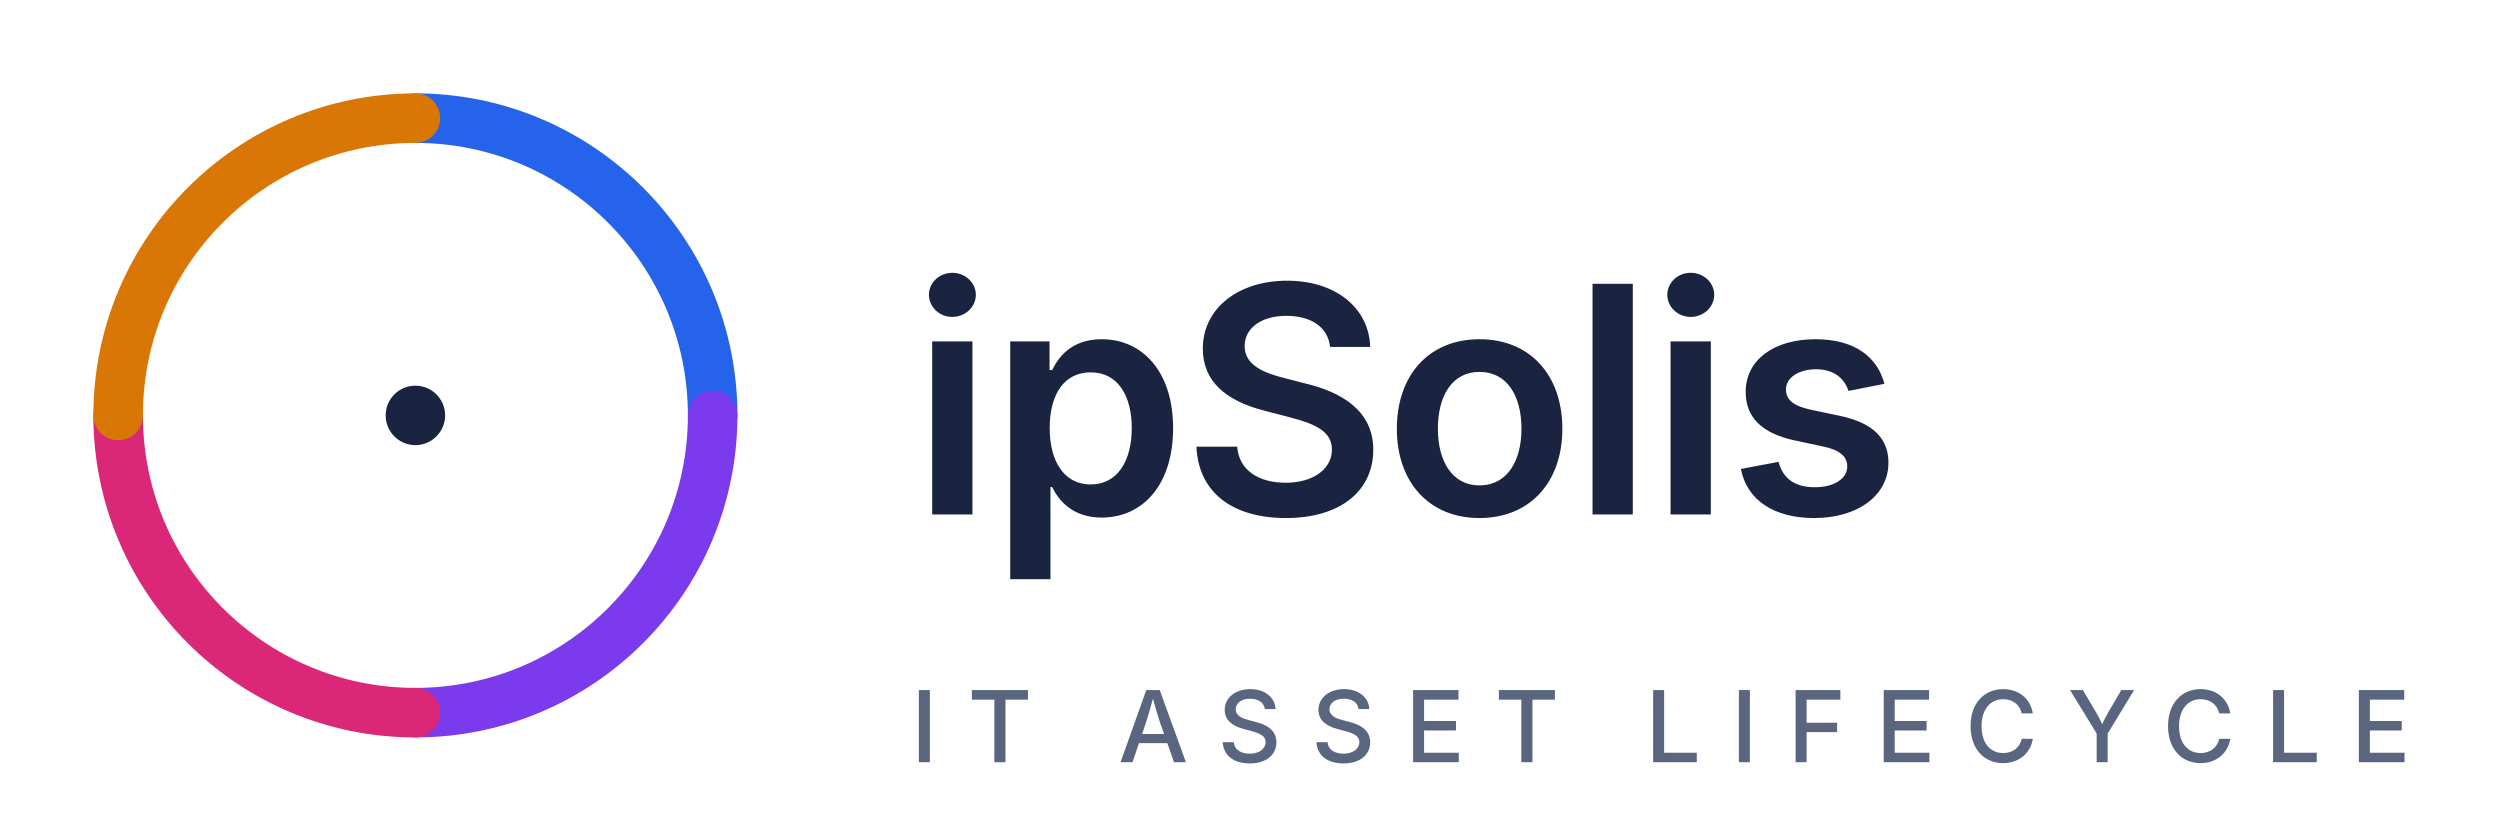
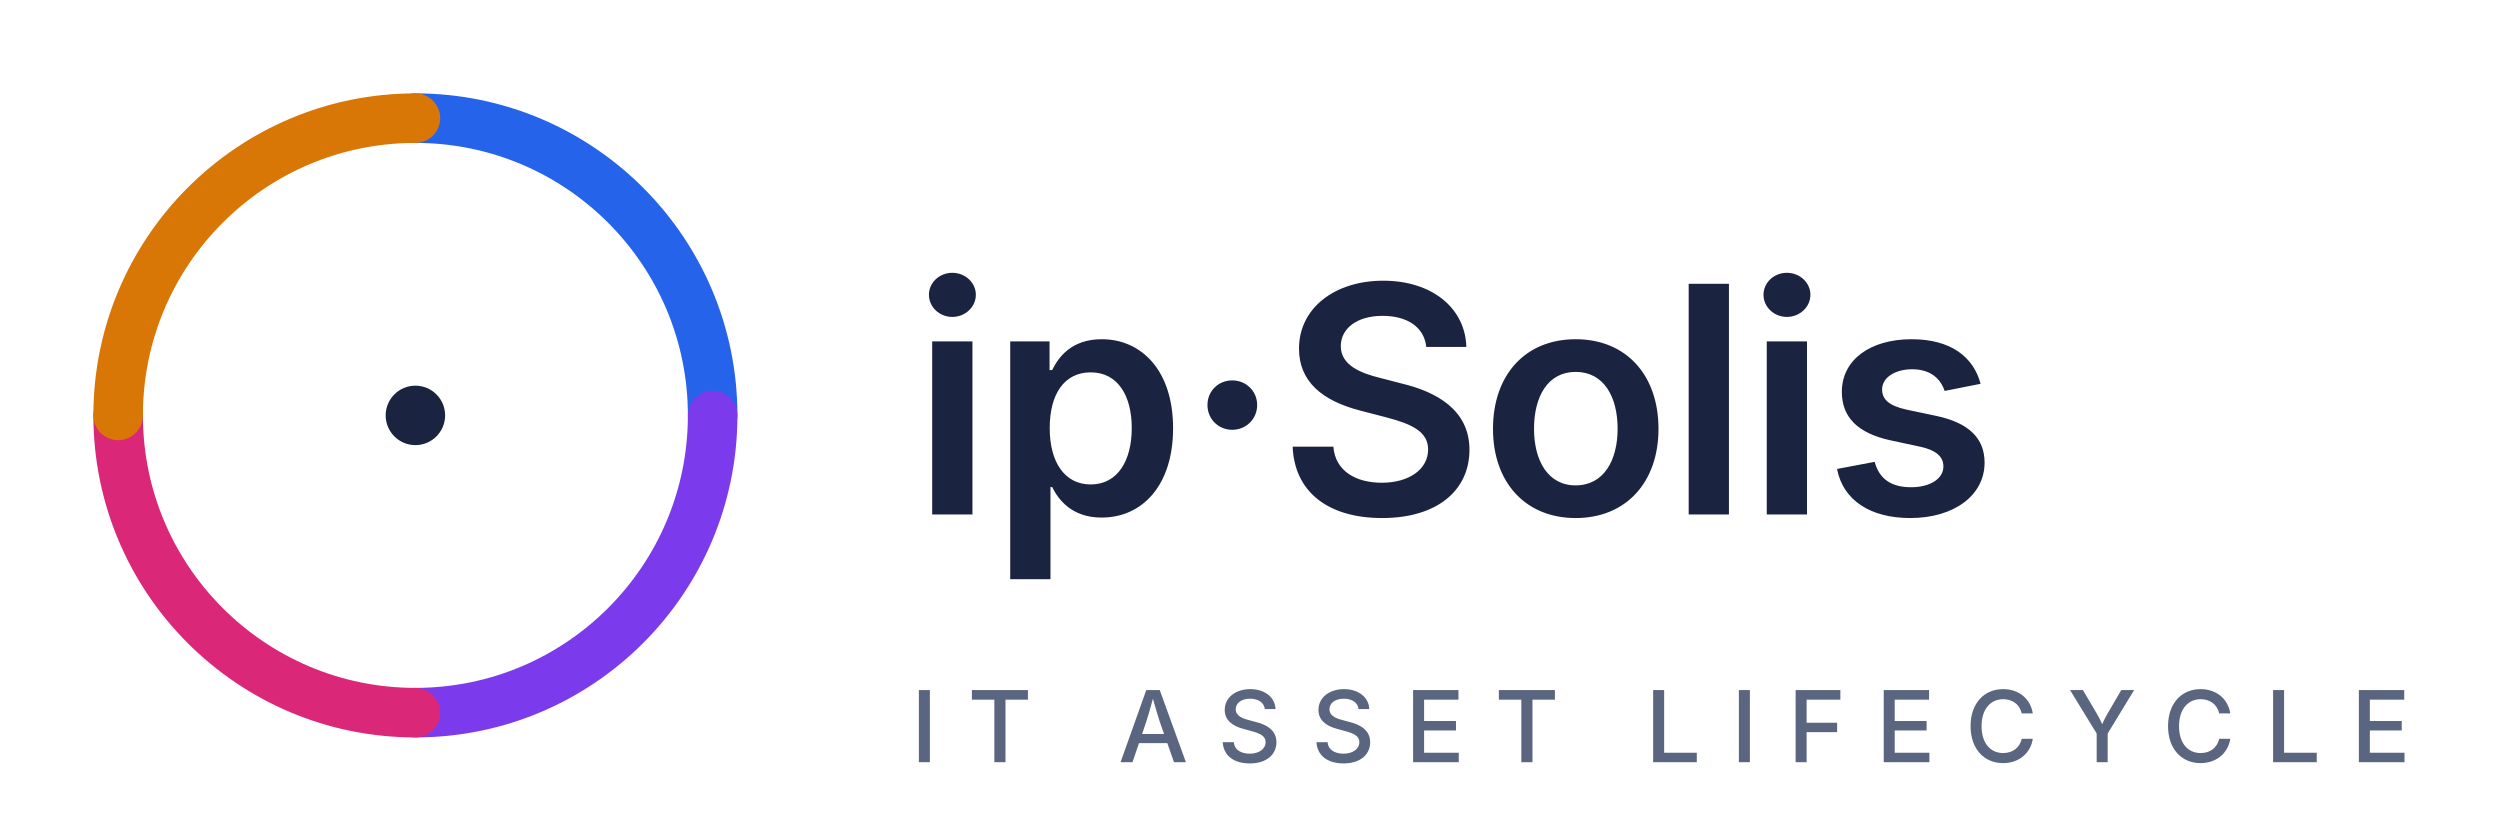
<svg xmlns="http://www.w3.org/2000/svg" width="328" height="108" viewBox="0 0 328 108">
  <g transform="translate(-17 -17) scale(1.3)">
    <g transform="translate(55, 55) rotate(-90)">
      <path d="M 30 0 A 30 30 0 0 1 0 30" fill="none" stroke="#2563eb" stroke-width="5" stroke-linecap="round" />
      <path d="M 0 30 A 30 30 0 0 1 -30 0" fill="none" stroke="#7c3aed" stroke-width="5" stroke-linecap="round" />
      <path d="M -30 0 A 30 30 0 0 1 0 -30" fill="none" stroke="#db2777" stroke-width="5" stroke-linecap="round" />
      <path d="M 0 -30 A 30 30 0 0 1 30 0" fill="none" stroke="#d97706" stroke-width="5" stroke-linecap="round" />
    </g>
    <circle cx="55" cy="55" r="3" fill="#1a2340" />
-     <text x="105" y="65" font-family="Inter, -apple-system, sans-serif" font-size="32" font-weight="600" fill="#1a2340" letter-spacing="-0.5">ipSolis</text>
+     <text x="105" y="65" font-family="Inter, -apple-system, sans-serif" font-size="32" font-weight="600" fill="#1a2340" letter-spacing="-0.5">ip·Solis</text>
    <text x="105" y="90" font-family="Inter, -apple-system, sans-serif" font-size="10" font-weight="500" fill="#5a6580" letter-spacing="3">IT ASSET LIFECYCLE</text>
  </g>
</svg>
